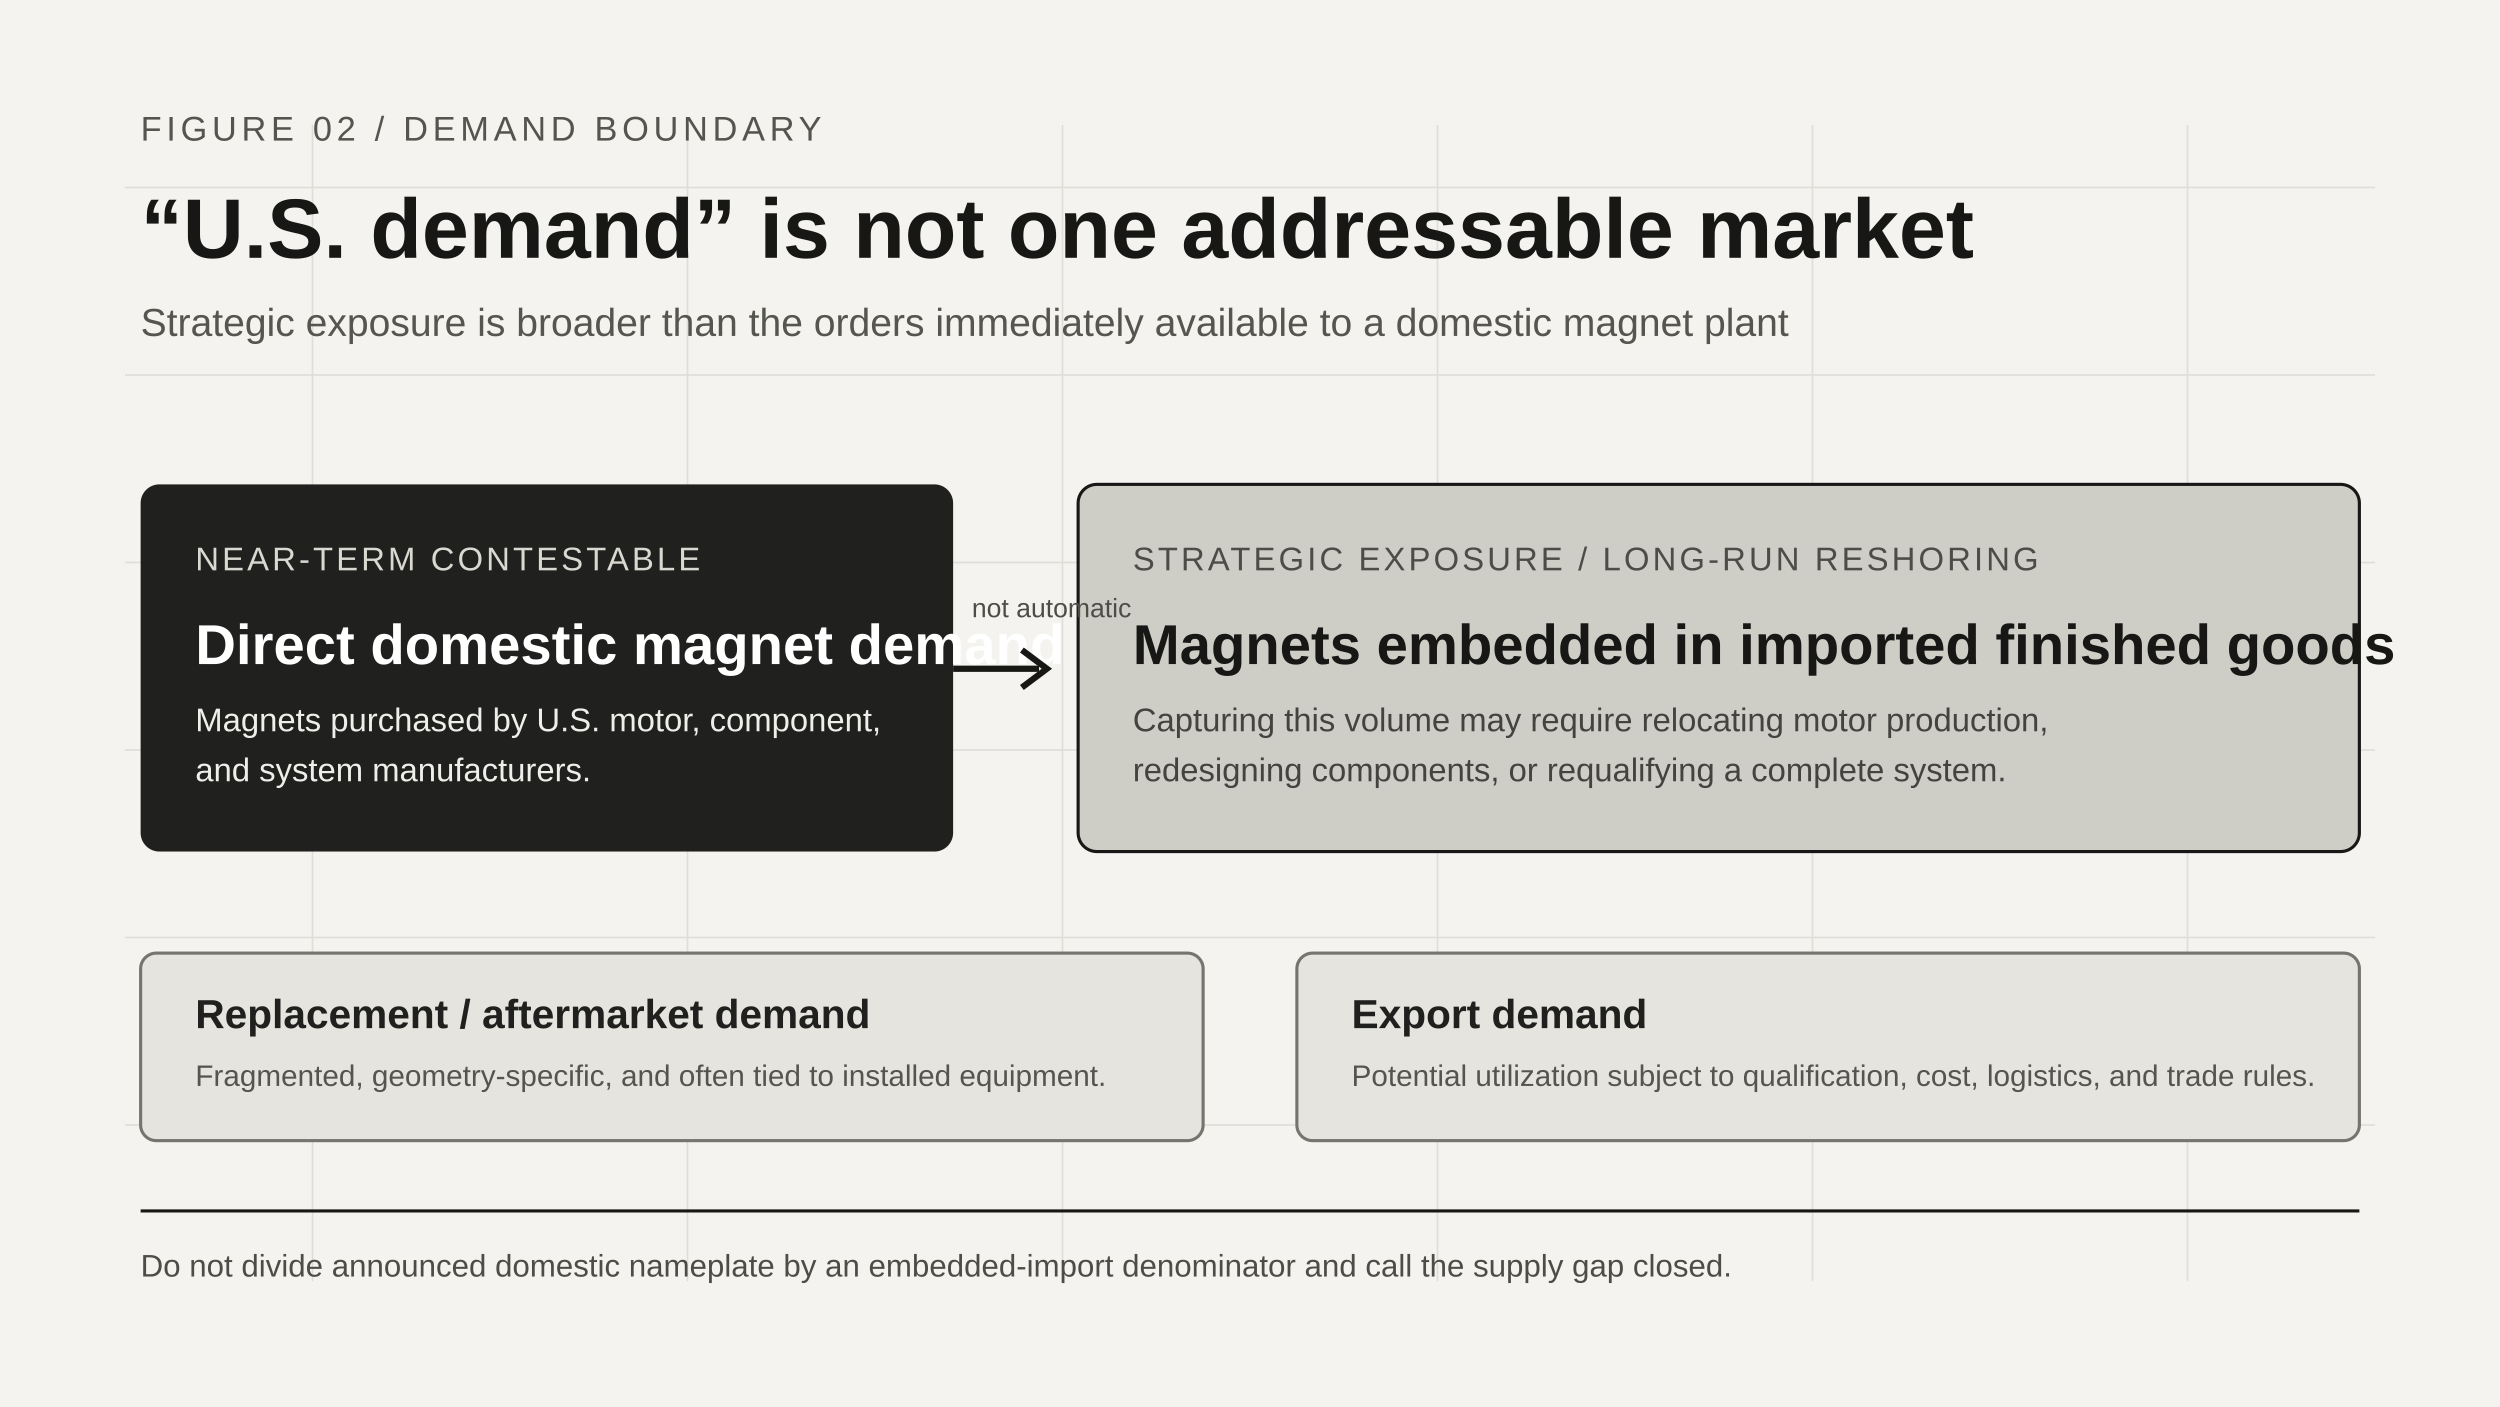
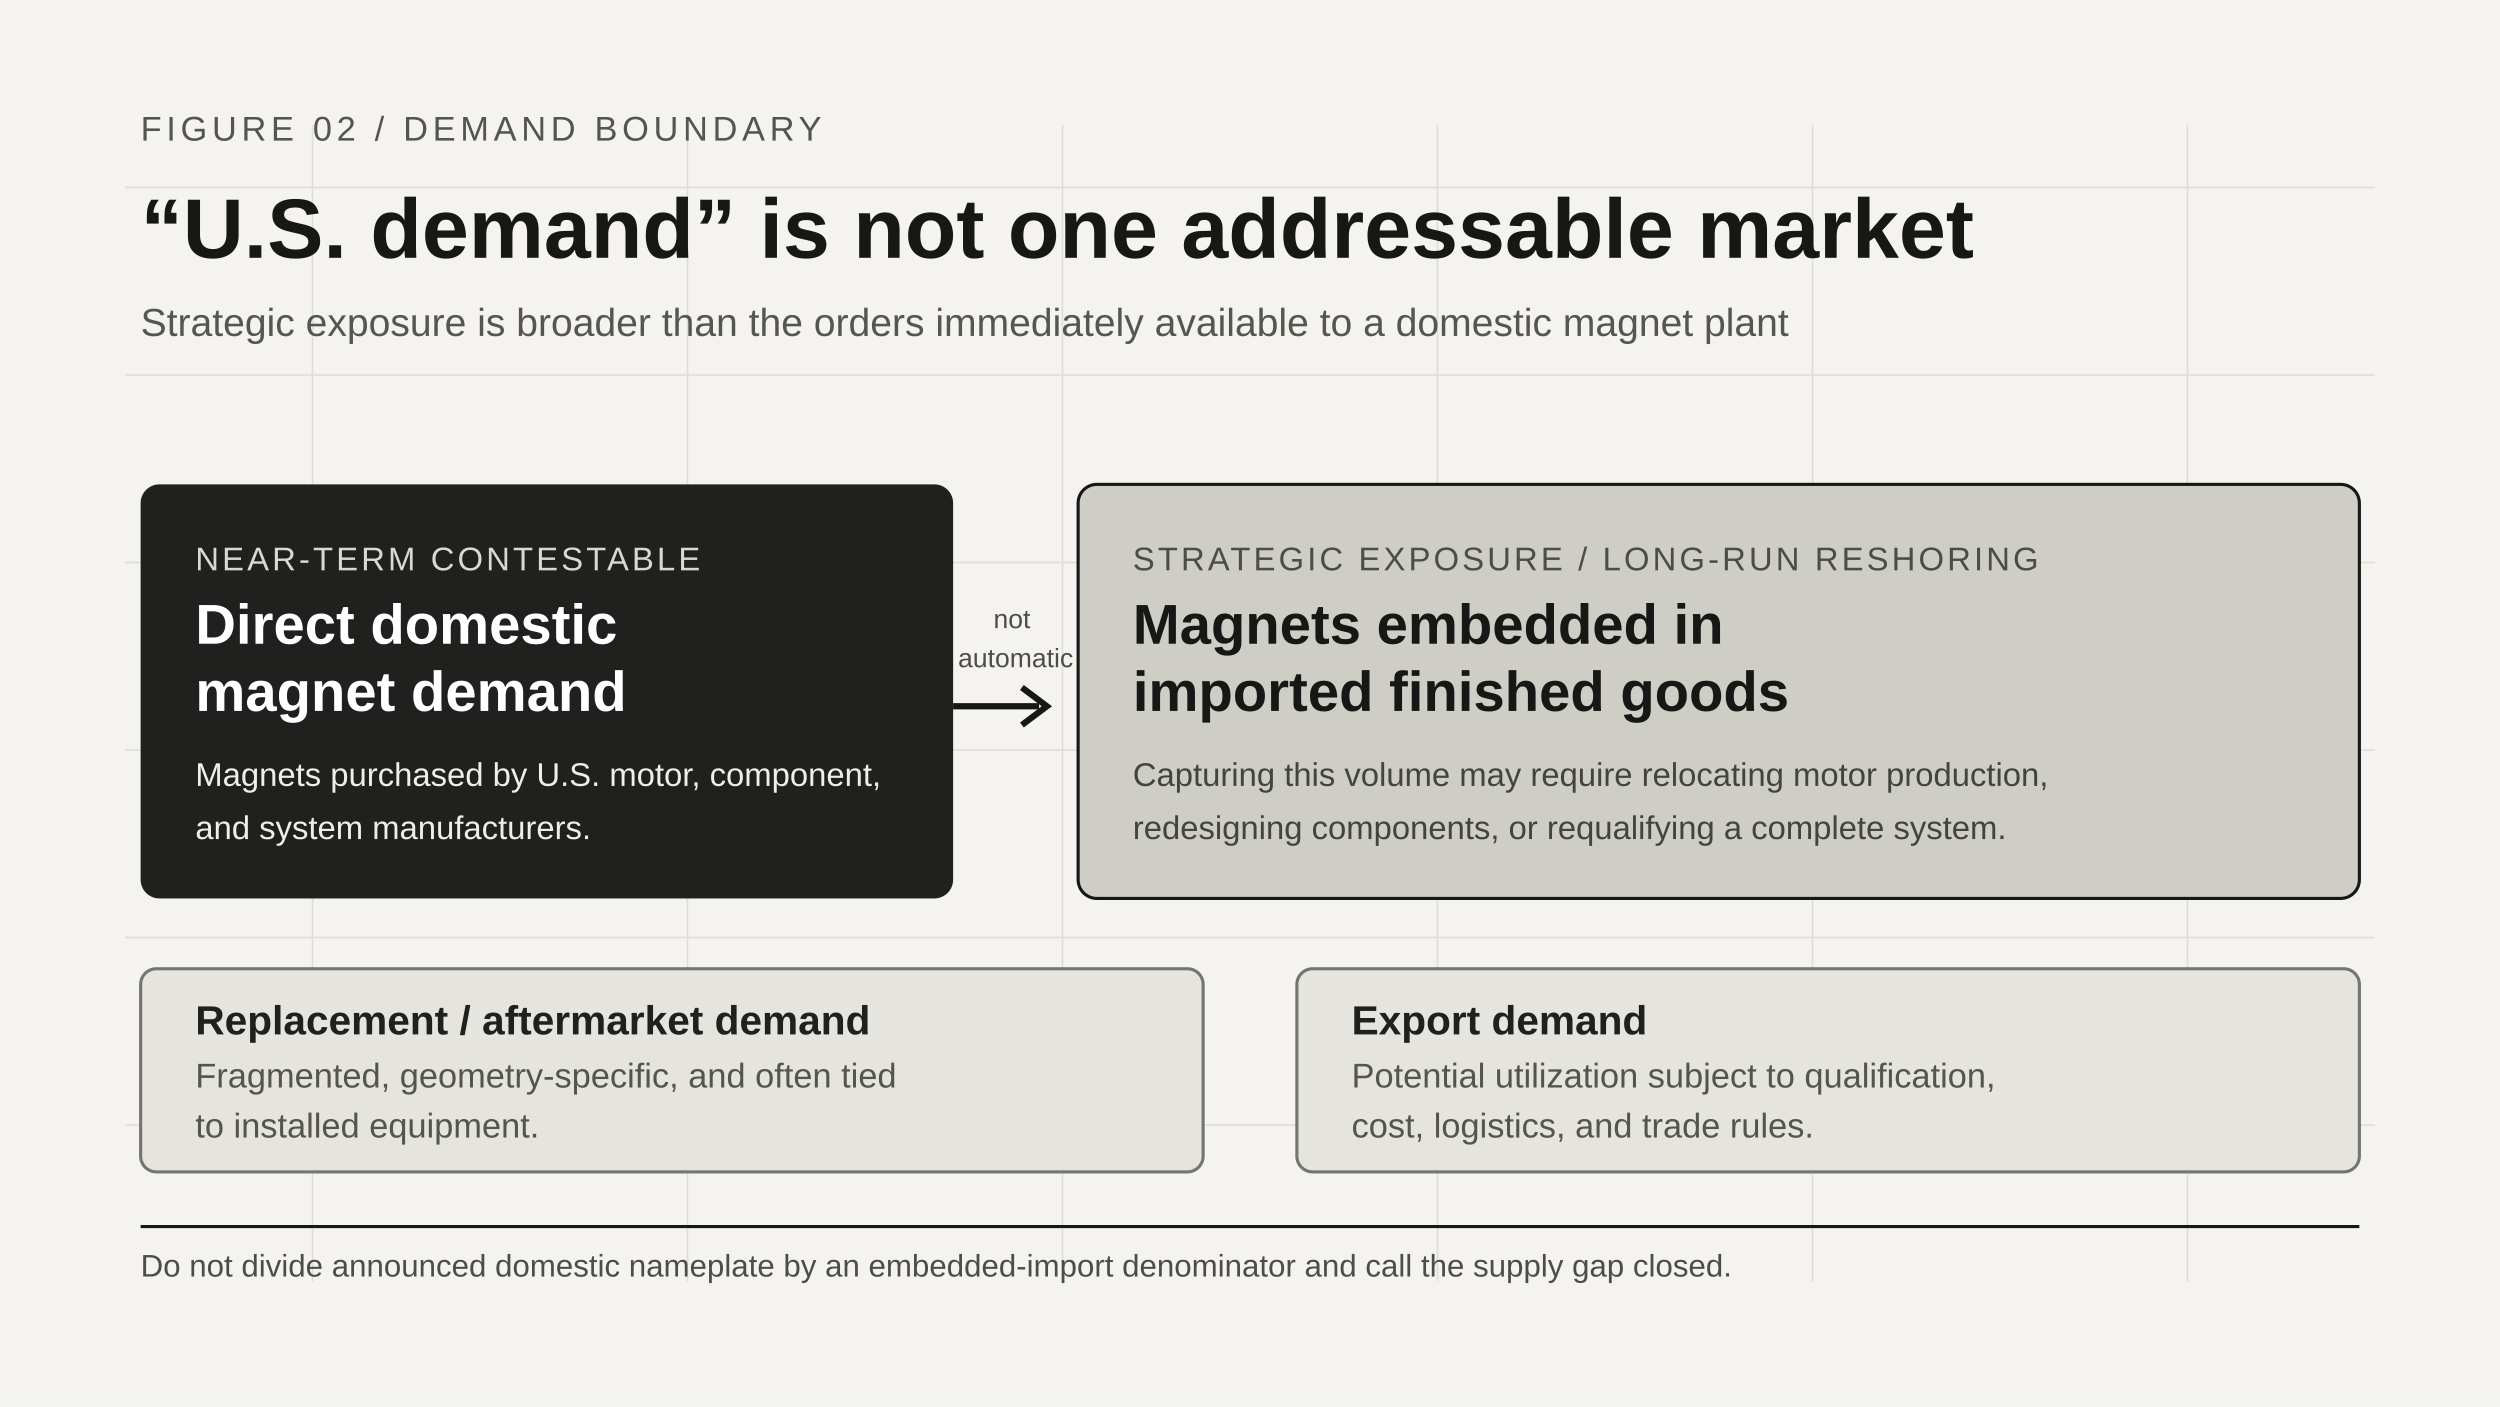
<svg xmlns="http://www.w3.org/2000/svg" width="1600" height="900" viewBox="0 0 1600 900" role="img" aria-labelledby="title desc">
  <rect width="1600" height="900" fill="#f4f3ef" />
  <g stroke="#deddd7" stroke-width="1">
    <path d="M80 120H1520M80 240H1520M80 360H1520M80 480H1520M80 600H1520M80 720H1520" />
    <path d="M200 80V820M440 80V820M680 80V820M920 80V820M1160 80V820M1400 80V820" />
  </g>
  <text x="90" y="90" font-family="Arial,Helvetica,sans-serif" font-size="22" letter-spacing="3" fill="#55554f">FIGURE 02 / DEMAND BOUNDARY</text>
  <text x="90" y="165" font-family="Arial,Helvetica,sans-serif" font-size="54" font-weight="700" fill="#171715">“U.S. demand” is not one addressable market</text>
  <text x="90" y="215" font-family="Arial,Helvetica,sans-serif" font-size="25" fill="#565650">Strategic exposure is broader than the orders immediately available to a domestic magnet plant</text>
  <g font-family="Arial,Helvetica,sans-serif">
-     <rect x="90" y="310" width="520" height="235" rx="12" fill="#20201e" />
+     <rect x="90" y="310" width="520" height="265" rx="12" fill="#20201e" />
    <text x="125" y="365" font-size="21" letter-spacing="2" fill="#d9d8d1">NEAR-TERM CONTESTABLE</text>
-     <text x="125" y="425" font-size="36" font-weight="700" fill="#ffffff">Direct domestic magnet demand</text>
-     <text x="125" y="468" font-size="21" fill="#eeeeea">Magnets purchased by U.S. motor, component,</text>
-     <text x="125" y="500" font-size="21" fill="#eeeeea">and system manufacturers.</text>
-     <rect x="690" y="310" width="820" height="235" rx="12" fill="#cecdc6" stroke="#171715" stroke-width="2" />
+     <text x="125" y="412" font-size="36" font-weight="700" fill="#ffffff">
+       <tspan x="125">Direct domestic </tspan>
+       <tspan x="125" dy="43">magnet demand</tspan>
+     </text>
+     <text x="125" y="503" font-size="21" fill="#eeeeea">Magnets purchased by U.S. motor, component,</text>
+     <text x="125" y="537" font-size="21" fill="#eeeeea">and system manufacturers.</text>
+     <rect x="690" y="310" width="820" height="265" rx="12" fill="#cecdc6" stroke="#171715" stroke-width="2" />
    <text x="725" y="365" font-size="21" letter-spacing="2" fill="#4d4d48">STRATEGIC EXPOSURE / LONG-RUN RESHORING</text>
-     <text x="725" y="425" font-size="36" font-weight="700" fill="#171715">Magnets embedded in imported finished goods</text>
-     <text x="725" y="468" font-size="21" fill="#44443f">Capturing this volume may require relocating motor production,</text>
-     <text x="725" y="500" font-size="21" fill="#44443f">redesigning components, or requalifying a complete system.</text>
-     <rect x="90" y="610" width="680" height="120" rx="10" fill="#e5e4de" stroke="#75756f" stroke-width="2" />
-     <text x="125" y="658" font-size="26" font-weight="700" fill="#20201e">Replacement / aftermarket demand</text>
-     <text x="125" y="695" font-size="19" fill="#55554f">Fragmented, geometry-specific, and often tied to installed equipment.</text>
-     <rect x="830" y="610" width="680" height="120" rx="10" fill="#e5e4de" stroke="#75756f" stroke-width="2" />
-     <text x="865" y="658" font-size="26" font-weight="700" fill="#20201e">Export demand</text>
-     <text x="865" y="695" font-size="19" fill="#55554f">Potential utilization subject to qualification, cost, logistics, and trade rules.</text>
+     <text x="725" y="412" font-size="36" font-weight="700" fill="#171715">
+       <tspan x="725">Magnets embedded in </tspan>
+       <tspan x="725" dy="43">imported finished goods</tspan>
+     </text>
+     <text x="725" y="503" font-size="21" fill="#44443f">Capturing this volume may require relocating motor production,</text>
+     <text x="725" y="537" font-size="21" fill="#44443f">redesigning components, or requalifying a complete system.</text>
+     <rect x="90" y="620" width="680" height="130" rx="10" fill="#e5e4de" stroke="#75756f" stroke-width="2" />
+     <text x="125" y="662" font-size="26" font-weight="700" fill="#20201e">Replacement / aftermarket demand</text>
+     <text x="125" y="696" font-size="22" fill="#55554f">
+       <tspan x="125">Fragmented, geometry-specific, and often tied </tspan>
+       <tspan x="125" dy="32">to installed equipment.</tspan>
+     </text>
+     <rect x="830" y="620" width="680" height="130" rx="10" fill="#e5e4de" stroke="#75756f" stroke-width="2" />
+     <text x="865" y="662" font-size="26" font-weight="700" fill="#20201e">Export demand</text>
+     <text x="865" y="696" font-size="22" fill="#55554f">
+       <tspan x="865">Potential utilization subject to qualification, </tspan>
+       <tspan x="865" dy="32">cost, logistics, and trade rules.</tspan>
+     </text>
  </g>
-   <path d="M610 428H665" stroke="#171715" stroke-width="4" />
-   <path d="M654 416L670 428 654 440" fill="none" stroke="#171715" stroke-width="4" />
-   <text x="622" y="395" font-family="Arial,Helvetica,sans-serif" font-size="17" fill="#4d4d48">not automatic</text>
-   <line x1="90" y1="775" x2="1510" y2="775" stroke="#171715" stroke-width="2" />
+   <path d="M610 452H665" stroke="#171715" stroke-width="4" />
+   <path d="M654 440L670 452 654 464" fill="none" stroke="#171715" stroke-width="4" />
+   <text x="650" y="402" text-anchor="middle" font-family="Arial,Helvetica,sans-serif" font-size="17" fill="#4d4d48">
+     <tspan x="650">not </tspan>
+     <tspan x="650" dy="25">automatic</tspan>
+   </text>
+   <line x1="90" y1="785" x2="1510" y2="785" stroke="#171715" stroke-width="2" />
  <text x="90" y="817" font-family="Arial,Helvetica,sans-serif" font-size="20" fill="#4d4d48">Do not divide announced domestic nameplate by an embedded-import denominator and call the supply gap closed.</text>
</svg>
